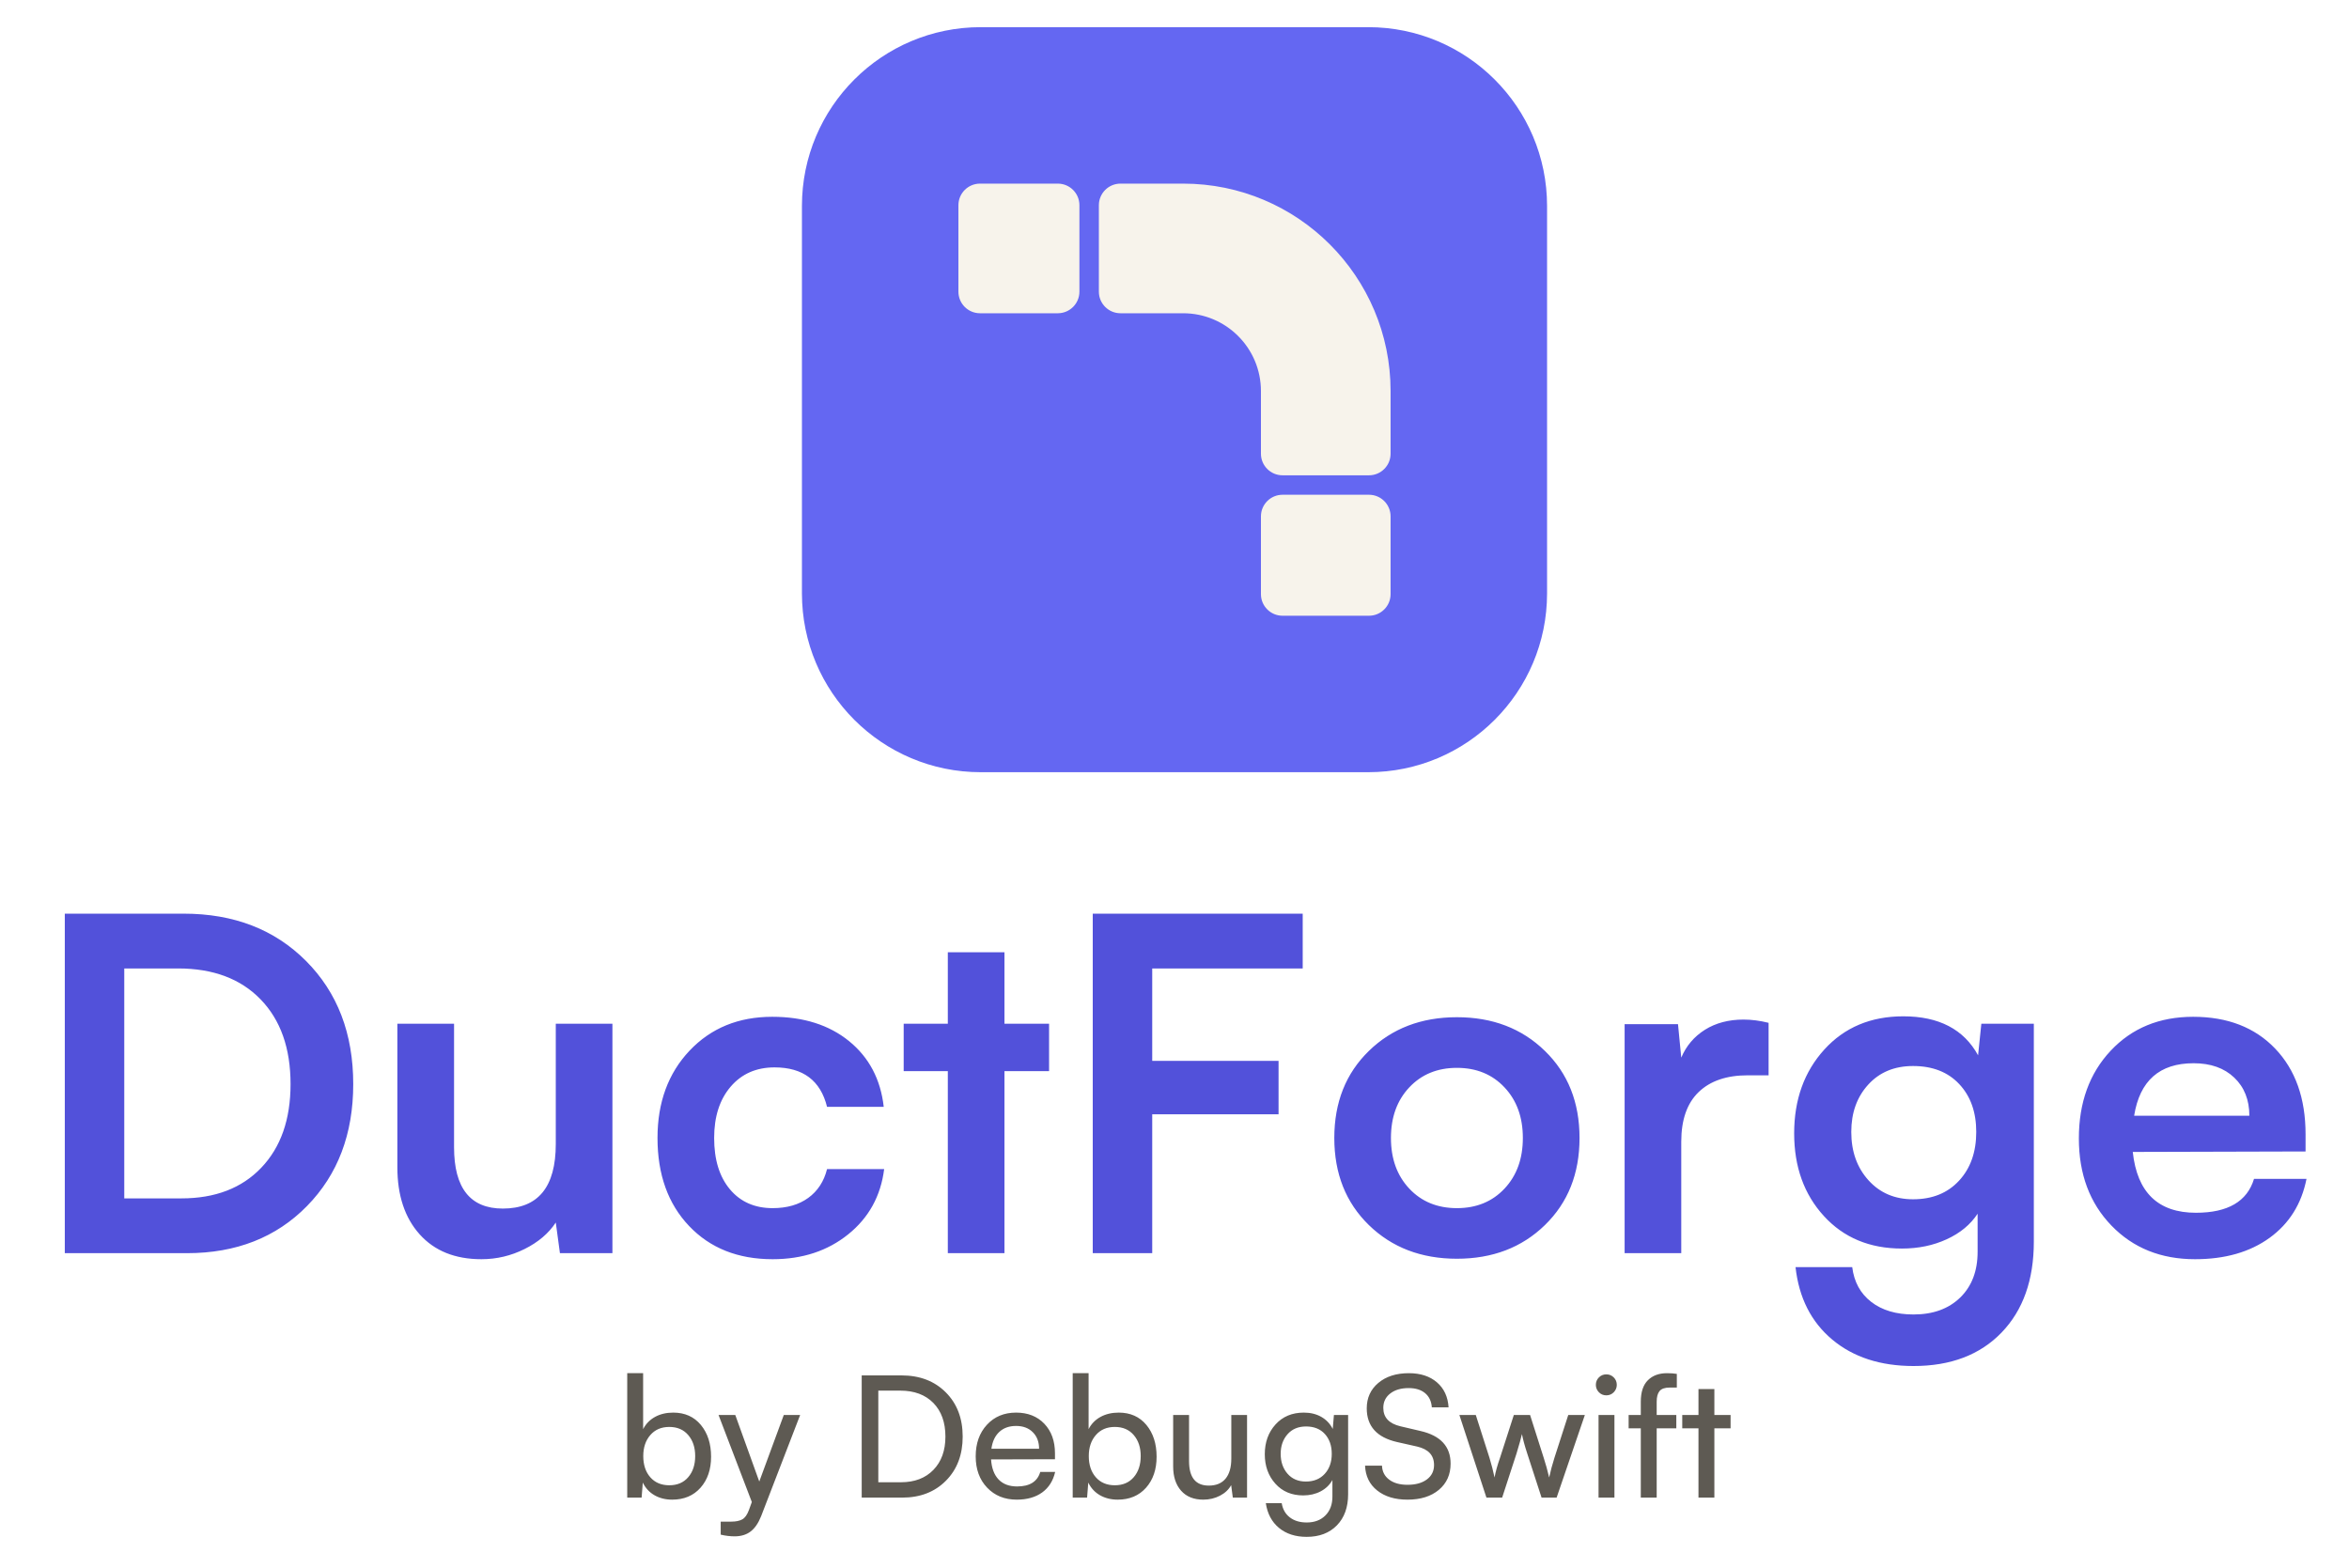
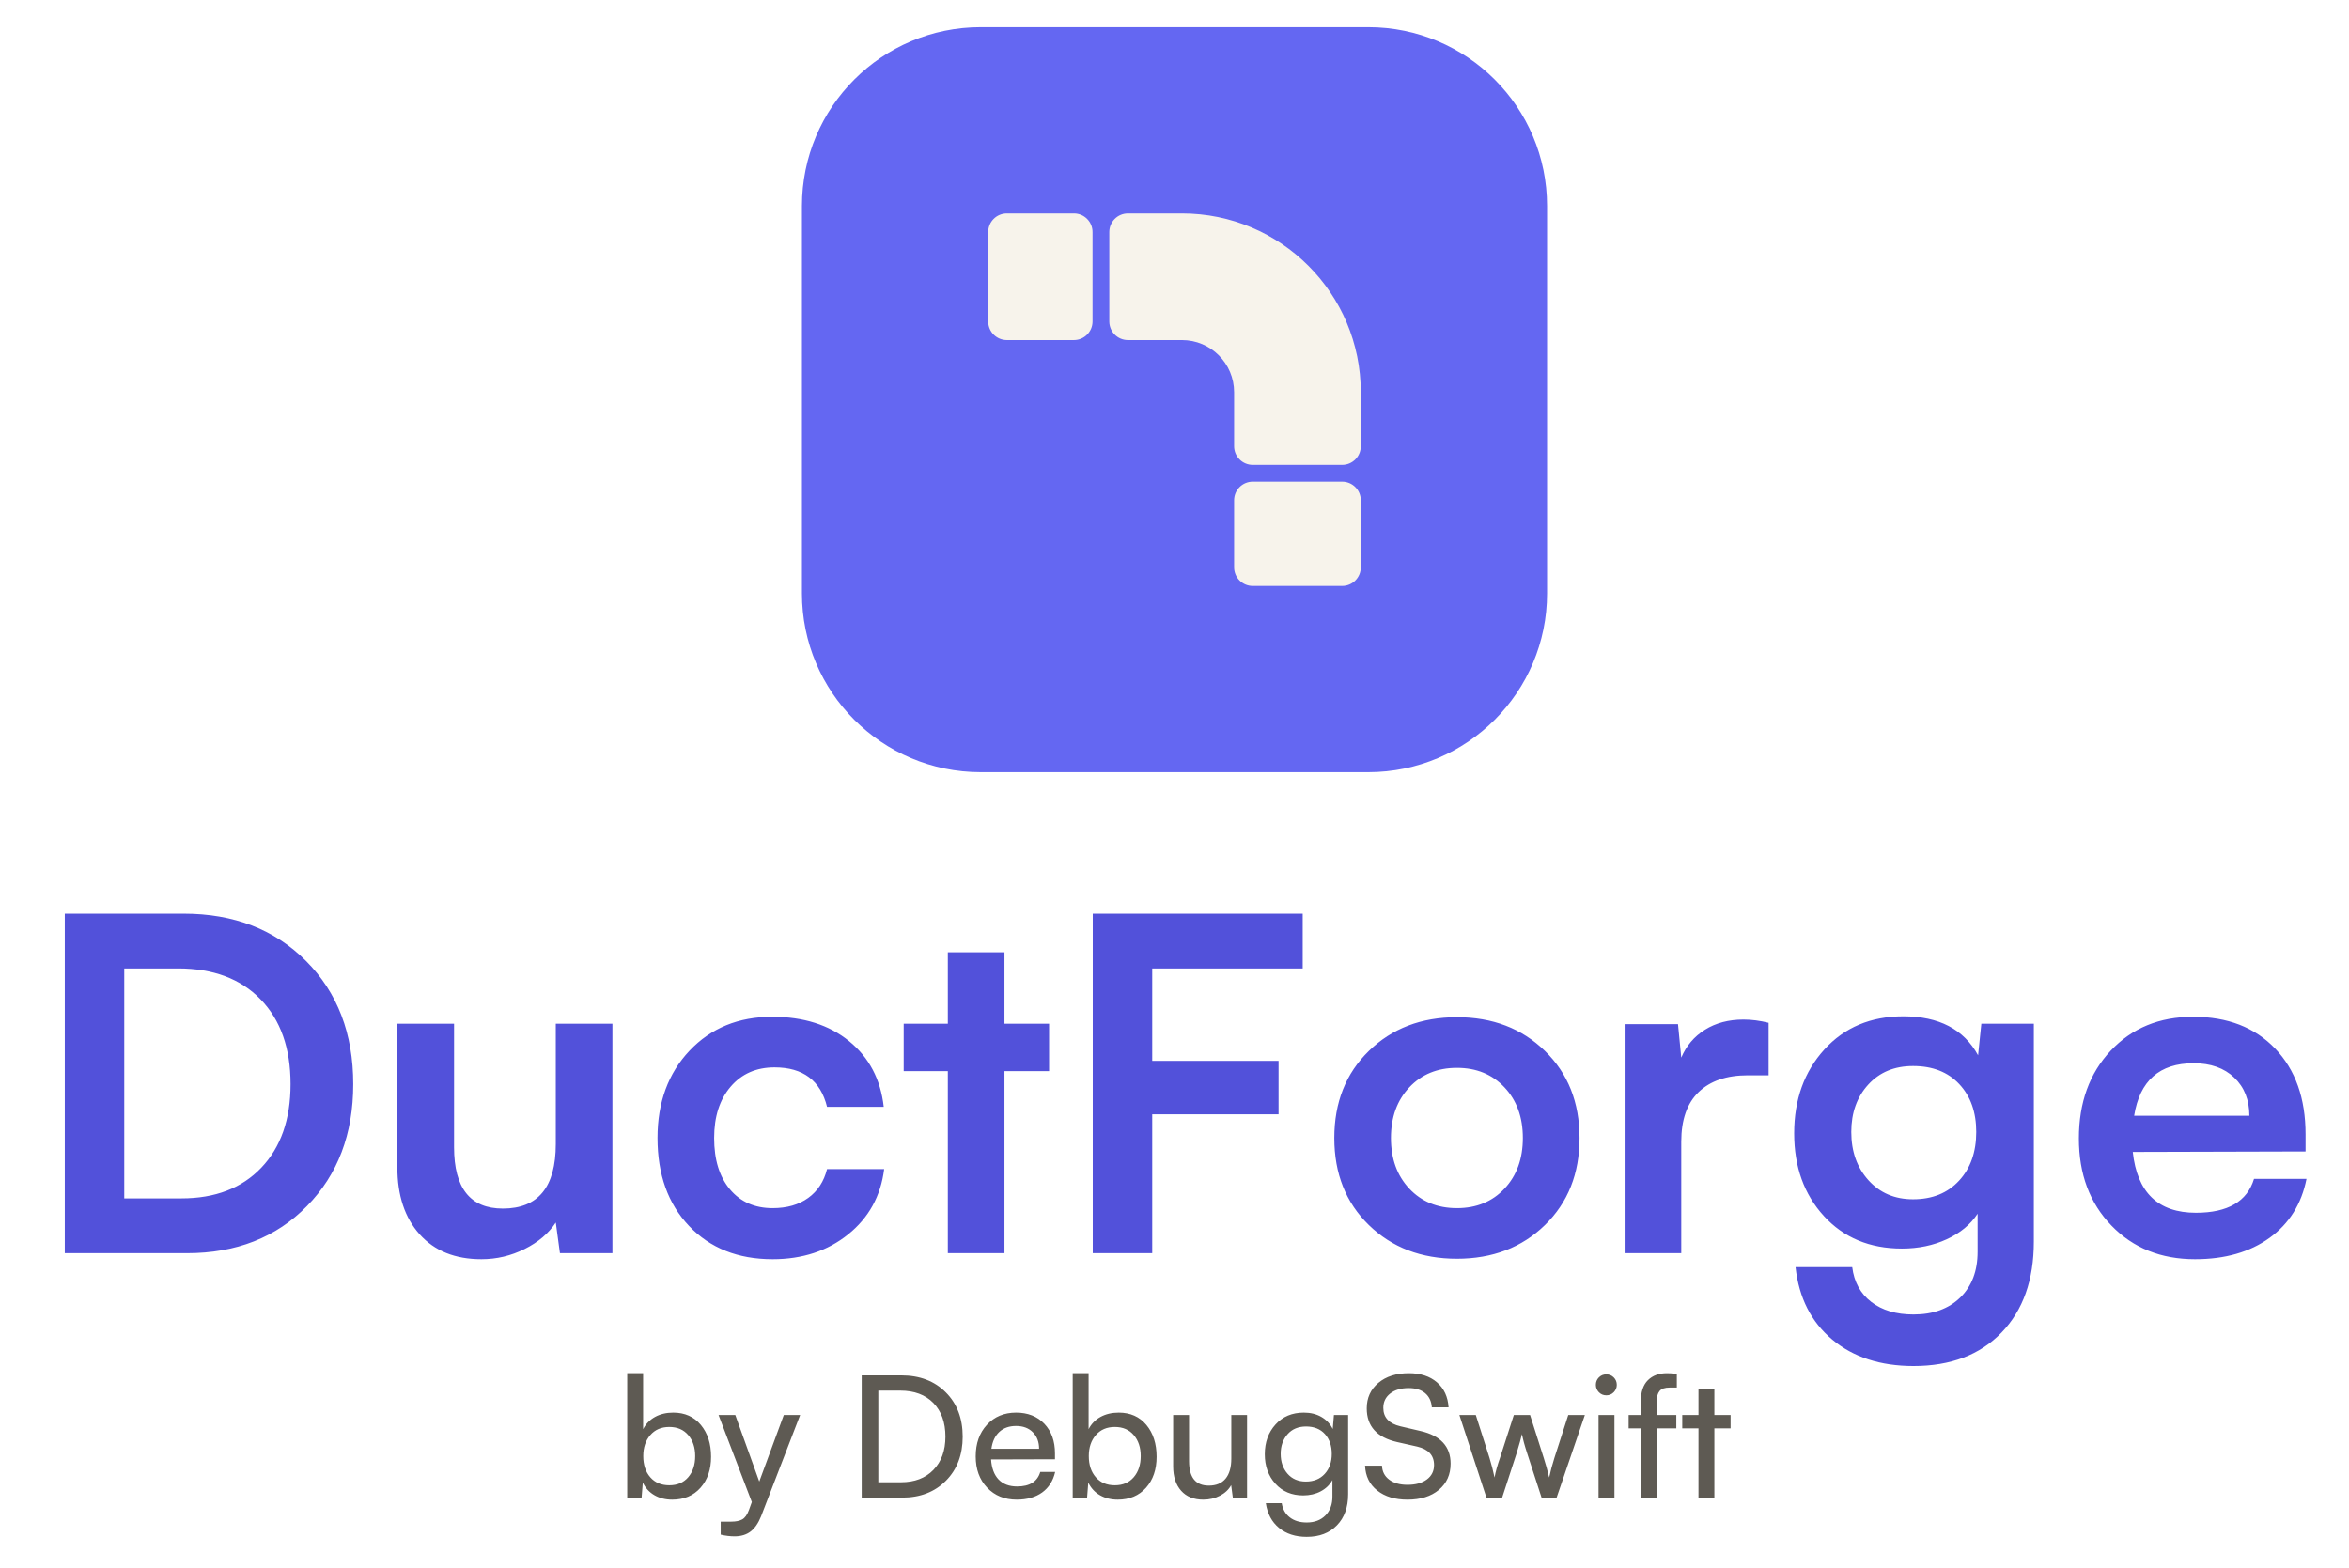
<svg xmlns="http://www.w3.org/2000/svg" viewBox="-5.76 -5.76 498.09 332.43" role="img" aria-label="DuctForge by DebugSwift">
  <path d="M37.92 0L120.08 0A37.92 37.92 0 0 1 158 37.92L158 120.08A37.92 37.92 0 0 1 120.08 158L37.92 158A37.92 37.92 0 0 1 0 120.08L0 37.92A37.92 37.92 0 0 1 37.92 0Z" fill="#6467F2" transform="translate(164.285 0.000)" />
-   <path d="M37.5 0L52 0A48 48 0 0 1 100 48L100 62.5A5 5 0 0 1 95 67.5L75 67.5A5 5 0 0 1 70 62.5L70 48A18 18 0 0 0 52 30L37.5 30A5 5 0 0 1 32.5 25L32.5 5A5 5 0 0 1 37.5 0ZM5 0L23 0A5 5 0 0 1 28 5L28 25A5 5 0 0 1 23 30L5 30A5 5 0 0 1 0 25L0 5A5 5 0 0 1 5 0ZM75 72L95 72A5 5 0 0 1 100 77L100 95A5 5 0 0 1 95 100L75 100A5 5 0 0 1 70 95L70 77A5 5 0 0 1 75 72Z" fill="#F7F3EB" fill-rule="evenodd" transform="translate(197.465 33.180) scale(0.9164)" />
+   <path d="M37.5 0L52 0A48 48 0 0 1 100 48L100 62.5A5 5 0 0 1 95 67.5L71 67.5A5 5 0 0 1 66 62.5L66 48A14 14 0 0 0 52 34L37.5 34A5 5 0 0 1 32.5 29L32.5 5A5 5 0 0 1 37.5 0ZM5 0L23 0A5 5 0 0 1 28 5L28 29A5 5 0 0 1 23 34L5 34A5 5 0 0 1 0 29L0 5A5 5 0 0 1 5 0ZM71 72L95 72A5 5 0 0 1 100 77L100 95A5 5 0 0 1 95 100L71 100A5 5 0 0 1 66 95L66 77A5 5 0 0 1 71 72Z" fill="#F7F3EB" fill-rule="evenodd" transform="translate(203.785 39.500) scale(0.79)" />
  <path d="M33.88 0L7.98 0L7.98 -72L33.19 -72Q49.15 -72 59.15 -61.95Q69.14 -51.91 69.14 -35.85Q69.14 -19.99 59.34 -10Q49.54 0 33.88 0ZM32.01 -60.38L20.59 -60.38L20.59 -11.62L32.7 -11.62Q43.44 -11.62 49.64 -18.12Q55.85 -24.62 55.85 -35.85Q55.85 -47.28 49.49 -53.83Q43.14 -60.38 32.01 -60.38ZM112.09 -48.66L124.1 -48.66L124.1 0L112.97 0L112.09 -6.5Q109.82 -3.05 105.49 -0.89Q101.15 1.28 96.33 1.28Q87.96 1.28 83.23 -3.99Q78.5 -9.26 78.5 -18.22L78.5 -48.66L90.52 -48.66L90.52 -22.46Q90.52 -9.46 100.86 -9.46Q112.09 -9.46 112.09 -23.15L112.09 -48.66ZM133.66 -24.43Q133.66 -35.75 140.45 -42.94Q147.25 -50.13 157.99 -50.13Q167.93 -50.13 174.29 -44.96Q180.64 -39.79 181.63 -31.03L169.61 -31.03Q167.54 -39.4 158.48 -39.4Q152.67 -39.4 149.17 -35.31Q145.67 -31.22 145.67 -24.43Q145.67 -17.53 149.02 -13.54Q152.37 -9.55 158.08 -9.55Q162.62 -9.55 165.62 -11.72Q168.62 -13.89 169.61 -17.83L181.72 -17.83Q180.64 -9.26 174.09 -3.99Q167.54 1.28 158.08 1.28Q147.05 1.28 140.36 -5.76Q133.66 -12.8 133.66 -24.43ZM207.23 0L195.22 0L195.22 -38.61L185.86 -38.61L185.86 -48.66L195.22 -48.66L195.22 -63.82L207.23 -63.82L207.23 -48.66L216.69 -48.66L216.69 -38.61L207.23 -38.61L207.23 0ZM265.35 -29.45L238.56 -29.45L238.56 0L225.95 0L225.95 -72L270.47 -72L270.47 -60.38L238.56 -60.38L238.56 -40.78L265.35 -40.78L265.35 -29.45ZM284.5 -5.96Q277.17 -13.1 277.17 -24.43Q277.17 -35.75 284.5 -42.89Q291.84 -50.04 303.17 -50.04Q314.5 -50.04 321.83 -42.89Q329.17 -35.75 329.17 -24.43Q329.17 -13.1 321.83 -5.96Q314.5 1.18 303.17 1.18Q291.84 1.18 284.5 -5.96ZM293.07 -35.16Q289.18 -31.03 289.18 -24.43Q289.18 -17.83 293.07 -13.69Q296.96 -9.55 303.17 -9.55Q309.37 -9.55 313.26 -13.69Q317.15 -17.83 317.15 -24.43Q317.15 -31.03 313.26 -35.16Q309.37 -39.3 303.17 -39.3Q296.96 -39.3 293.07 -35.16ZM369.26 -48.85L369.26 -37.72L364.83 -37.72Q358.13 -37.72 354.44 -34.18Q350.74 -30.63 350.74 -23.64L350.74 0L338.73 0L338.73 -48.56L350.05 -48.56L350.74 -41.47Q352.32 -45.21 355.76 -47.38Q359.21 -49.54 363.94 -49.54Q366.5 -49.54 369.26 -48.85ZM374.68 -25.41Q374.68 -36.15 381.08 -43.19Q387.48 -50.23 397.82 -50.23Q409.15 -50.23 413.68 -41.96L414.37 -48.66L425.5 -48.66L425.5 -2.46Q425.5 9.75 418.65 16.84Q411.81 23.93 399.99 23.93Q389.45 23.93 382.75 18.32Q376.05 12.71 374.97 2.95L386.99 2.95Q387.58 7.68 391.03 10.34Q394.47 13 399.99 13Q406.19 13 409.89 9.41Q413.58 5.81 413.58 -0.3L413.58 -8.37Q411.32 -4.92 407.03 -2.95Q402.75 -0.98 397.53 -0.98Q387.28 -0.98 380.98 -7.88Q374.68 -14.77 374.68 -25.41ZM386.79 -25.71Q386.79 -19.5 390.44 -15.46Q394.08 -11.43 399.89 -11.43Q406 -11.43 409.64 -15.37Q413.29 -19.31 413.29 -25.71Q413.29 -32.01 409.69 -35.85Q406.1 -39.69 399.89 -39.69Q393.98 -39.69 390.39 -35.75Q386.79 -31.81 386.79 -25.71ZM459.68 1.28Q448.84 1.28 441.95 -5.86Q435.05 -13 435.05 -24.33Q435.05 -35.75 441.8 -42.94Q448.55 -50.13 459.28 -50.13Q470.22 -50.13 476.67 -43.39Q483.12 -36.64 483.12 -25.21L483.12 -21.57L446.48 -21.47Q447.86 -8.57 459.87 -8.57Q470.02 -8.57 472.19 -15.76L483.32 -15.76Q481.74 -7.78 475.49 -3.25Q469.23 1.28 459.68 1.28ZM459.38 -40.28Q448.55 -40.28 446.77 -29.15L471.2 -29.15Q471.2 -34.18 468 -37.23Q464.8 -40.28 459.38 -40.28Z" fill="#5251DA" transform="translate(0.00 260)" />
  <path d="M5.49 0L2.44 0L2.44 -26.39L5.81 -26.39L5.81 -14.52Q6.67 -16.2 8.34 -17.12Q10 -18.03 12.19 -18.03Q15.88 -18.03 18.05 -15.42Q20.22 -12.8 20.22 -8.68Q20.22 -4.62 17.98 -2.1Q15.74 0.43 11.97 0.43Q9.86 0.43 8.23 -0.5Q6.6 -1.43 5.74 -3.19L5.49 0ZM5.84 -8.82Q5.84 -6.02 7.33 -4.32Q8.82 -2.62 11.36 -2.62Q13.91 -2.62 15.38 -4.34Q16.85 -6.06 16.85 -8.82Q16.85 -11.54 15.38 -13.26Q13.91 -14.99 11.36 -14.99Q8.82 -14.99 7.33 -13.26Q5.84 -11.54 5.84 -8.82ZM22.26 7.85L22.26 5.09L24.52 5.09Q25.96 5.09 26.82 4.62Q27.68 4.16 28.25 2.62L28.86 0.93L21.8 -17.53L25.35 -17.53L30.44 -3.41L35.64 -17.53L39.11 -17.53L30.83 3.94Q29.94 6.17 28.59 7.19Q27.25 8.21 25.2 8.21Q23.77 8.21 22.26 7.85ZM60.73 0L52.16 0L52.16 -25.92L60.59 -25.92Q66.4 -25.92 69.98 -22.33Q73.57 -18.75 73.57 -12.94Q73.57 -7.17 70.02 -3.59Q66.47 0 60.73 0ZM60.34 -22.69L55.68 -22.69L55.68 -3.26L60.48 -3.26Q64.82 -3.26 67.36 -5.88Q69.91 -8.5 69.91 -12.94Q69.91 -17.46 67.35 -20.08Q64.78 -22.69 60.34 -22.69ZM85.04 0.43Q81.17 0.43 78.75 -2.12Q76.33 -4.66 76.33 -8.75Q76.33 -12.87 78.71 -15.45Q81.09 -18.03 84.89 -18.03Q88.62 -18.03 90.88 -15.67Q93.14 -13.3 93.14 -9.39L93.14 -8.14L79.59 -8.1Q79.77 -5.34 81.18 -3.85Q82.6 -2.37 85.11 -2.37Q89.12 -2.37 90.02 -5.45L93.18 -5.45Q92.53 -2.62 90.42 -1.09Q88.3 0.43 85.04 0.43ZM84.89 -15.2Q82.71 -15.2 81.35 -13.95Q79.98 -12.69 79.66 -10.36L89.77 -10.36Q89.77 -12.55 88.44 -13.87Q87.12 -15.2 84.89 -15.2ZM99.95 0L96.9 0L96.9 -26.39L100.27 -26.39L100.27 -14.52Q101.13 -16.2 102.8 -17.12Q104.47 -18.03 106.66 -18.03Q110.35 -18.03 112.52 -15.42Q114.69 -12.8 114.69 -8.68Q114.69 -4.62 112.45 -2.1Q110.2 0.43 106.44 0.43Q104.33 0.43 102.69 -0.5Q101.06 -1.43 100.2 -3.19L99.95 0ZM100.31 -8.82Q100.31 -6.02 101.8 -4.32Q103.29 -2.62 105.83 -2.62Q108.38 -2.62 109.85 -4.34Q111.32 -6.06 111.32 -8.82Q111.32 -11.54 109.85 -13.26Q108.38 -14.99 105.83 -14.99Q103.29 -14.99 101.8 -13.26Q100.31 -11.54 100.31 -8.82ZM130.53 -17.53L133.87 -17.53L133.87 0L130.85 0L130.5 -2.65Q129.74 -1.25 128.13 -0.41Q126.52 0.43 124.58 0.43Q121.57 0.43 119.88 -1.47Q118.2 -3.37 118.2 -6.63L118.2 -17.53L121.57 -17.53L121.57 -7.74Q121.57 -2.55 125.76 -2.55Q128.09 -2.55 129.31 -4.02Q130.53 -5.49 130.53 -8.28L130.53 -17.53ZM137.63 -9.21Q137.63 -13.01 139.91 -15.52Q142.18 -18.03 145.91 -18.03Q148.03 -18.03 149.62 -17.12Q151.22 -16.2 152.04 -14.56L152.29 -17.53L155.3 -17.53L155.3 -0.72Q155.3 3.44 152.92 5.88Q150.54 8.32 146.52 8.32Q142.94 8.32 140.64 6.42Q138.35 4.52 137.85 1.18L141.22 1.18Q141.54 3.12 142.94 4.19Q144.33 5.27 146.52 5.27Q149 5.27 150.48 3.78Q151.97 2.29 151.97 -0.22L151.97 -3.73Q151.11 -2.19 149.48 -1.33Q147.85 -0.47 145.77 -0.47Q142.11 -0.47 139.87 -2.96Q137.63 -5.45 137.63 -9.21ZM141 -9.29Q141 -6.74 142.45 -5.07Q143.9 -3.41 146.34 -3.41Q148.85 -3.41 150.34 -5.04Q151.83 -6.67 151.83 -9.29Q151.83 -11.87 150.38 -13.48Q148.92 -15.09 146.38 -15.09Q143.9 -15.09 142.45 -13.44Q141 -11.79 141 -9.29ZM159.25 -18.93Q159.25 -22.26 161.7 -24.32Q164.16 -26.39 168.18 -26.39Q171.87 -26.39 174.13 -24.45Q176.39 -22.51 176.6 -19.14L173.05 -19.14Q172.91 -21.08 171.62 -22.16Q170.33 -23.23 168.14 -23.23Q165.7 -23.23 164.23 -22.08Q162.76 -20.94 162.76 -19.04Q162.76 -15.99 166.38 -15.13L170.65 -14.13Q177.03 -12.66 177.03 -7.21Q177.03 -3.73 174.54 -1.65Q172.05 0.43 167.89 0.43Q163.91 0.43 161.47 -1.51Q159.03 -3.44 158.89 -6.78L162.48 -6.78Q162.55 -4.91 164 -3.82Q165.45 -2.72 167.89 -2.72Q170.47 -2.72 171.99 -3.85Q173.52 -4.98 173.52 -6.92Q173.52 -10 169.93 -10.83L165.67 -11.79Q159.25 -13.26 159.25 -18.93ZM184.63 0L178.89 -17.53L182.37 -17.53L185.28 -8.42Q185.92 -6.31 186.35 -4.27Q186.67 -6.06 187.5 -8.42L190.44 -17.53L193.88 -17.53L196.78 -8.42Q197.39 -6.56 197.93 -4.27Q198.36 -6.27 199.04 -8.42L201.98 -17.53L205.5 -17.53L199.51 0L196.32 0L193.27 -9.39Q192.45 -11.9 192.16 -13.48Q191.91 -12.33 191.01 -9.36L187.96 0L184.63 0ZM207.83 -23.91Q207.83 -24.84 208.47 -25.49Q209.12 -26.14 210.05 -26.14Q210.98 -26.14 211.63 -25.49Q212.27 -24.84 212.27 -23.91Q212.27 -23.02 211.63 -22.35Q210.98 -21.69 210.05 -21.69Q209.12 -21.69 208.47 -22.35Q207.83 -23.02 207.83 -23.91ZM208.4 0L208.4 -17.53L211.77 -17.53L211.77 0L208.4 0ZM214.78 -17.53L217.36 -17.53L217.36 -20.33Q217.36 -23.41 218.87 -24.9Q220.37 -26.39 222.92 -26.39Q224.1 -26.39 225 -26.24L225 -23.34L223.49 -23.34Q221.95 -23.34 221.34 -22.6Q220.73 -21.87 220.73 -20.33L220.73 -17.53L224.89 -17.53L224.89 -14.7L220.73 -14.7L220.73 0L217.36 0L217.36 -14.7L214.78 -14.7L214.78 -17.53ZM232.96 0L229.59 0L229.59 -14.7L226.15 -14.7L226.15 -17.53L229.59 -17.53L229.59 -23.02L232.96 -23.02L232.96 -17.53L236.4 -17.53L236.4 -14.7L232.96 -14.7L232.96 0Z" fill="#5E5A53" transform="translate(124.80 311.84)" />
</svg>
